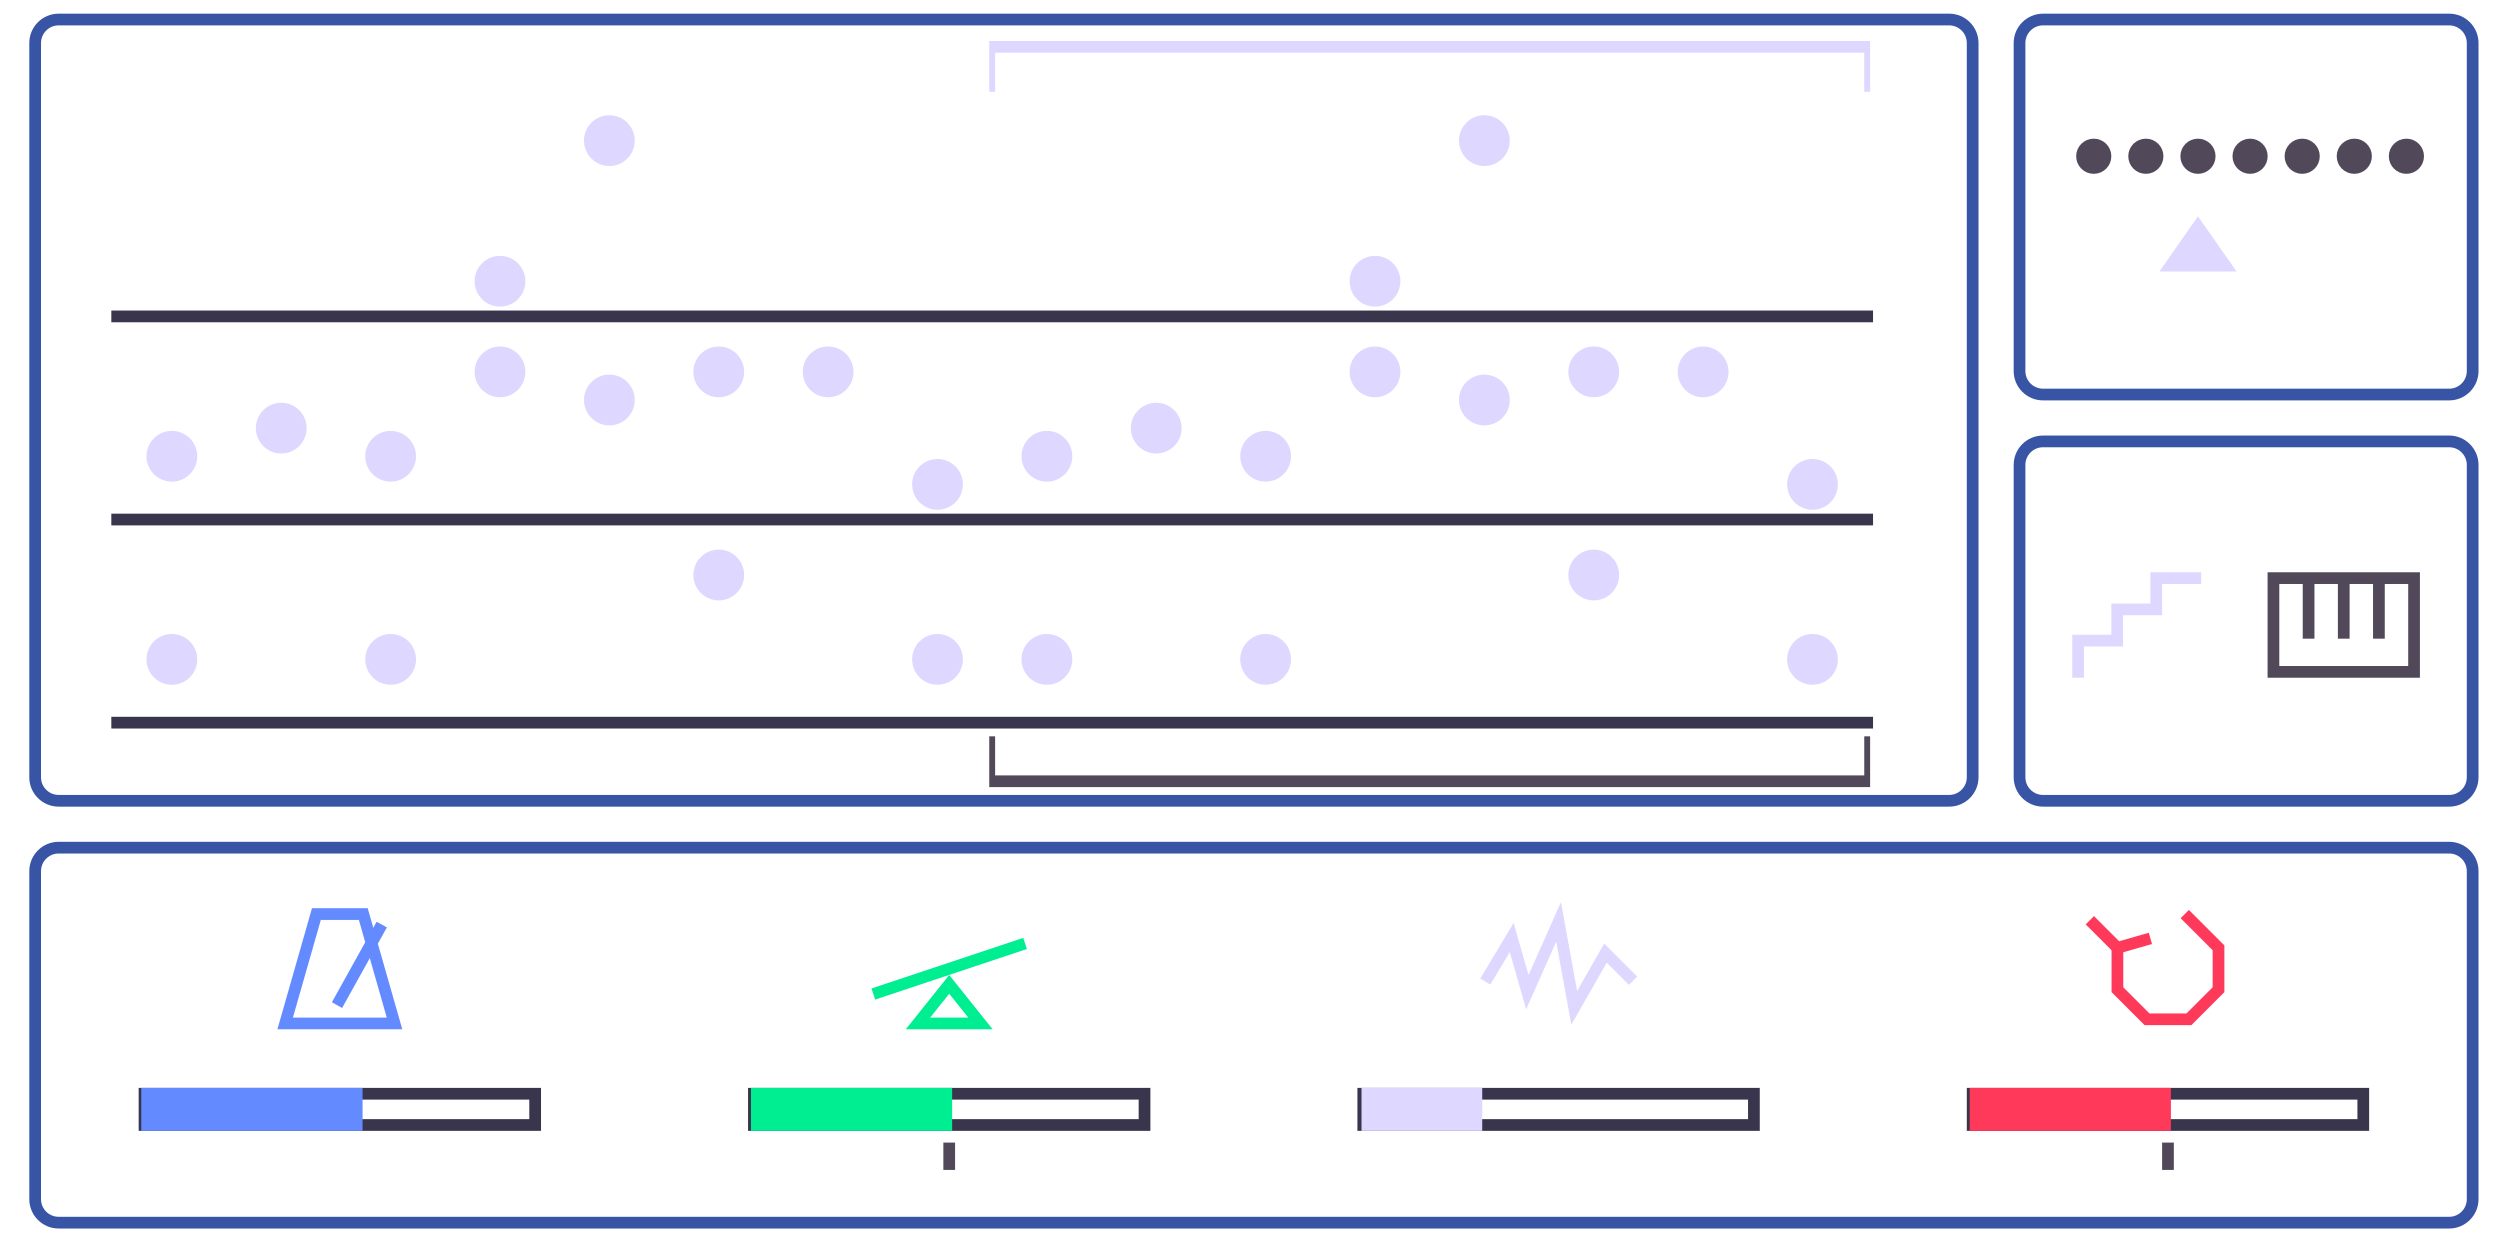
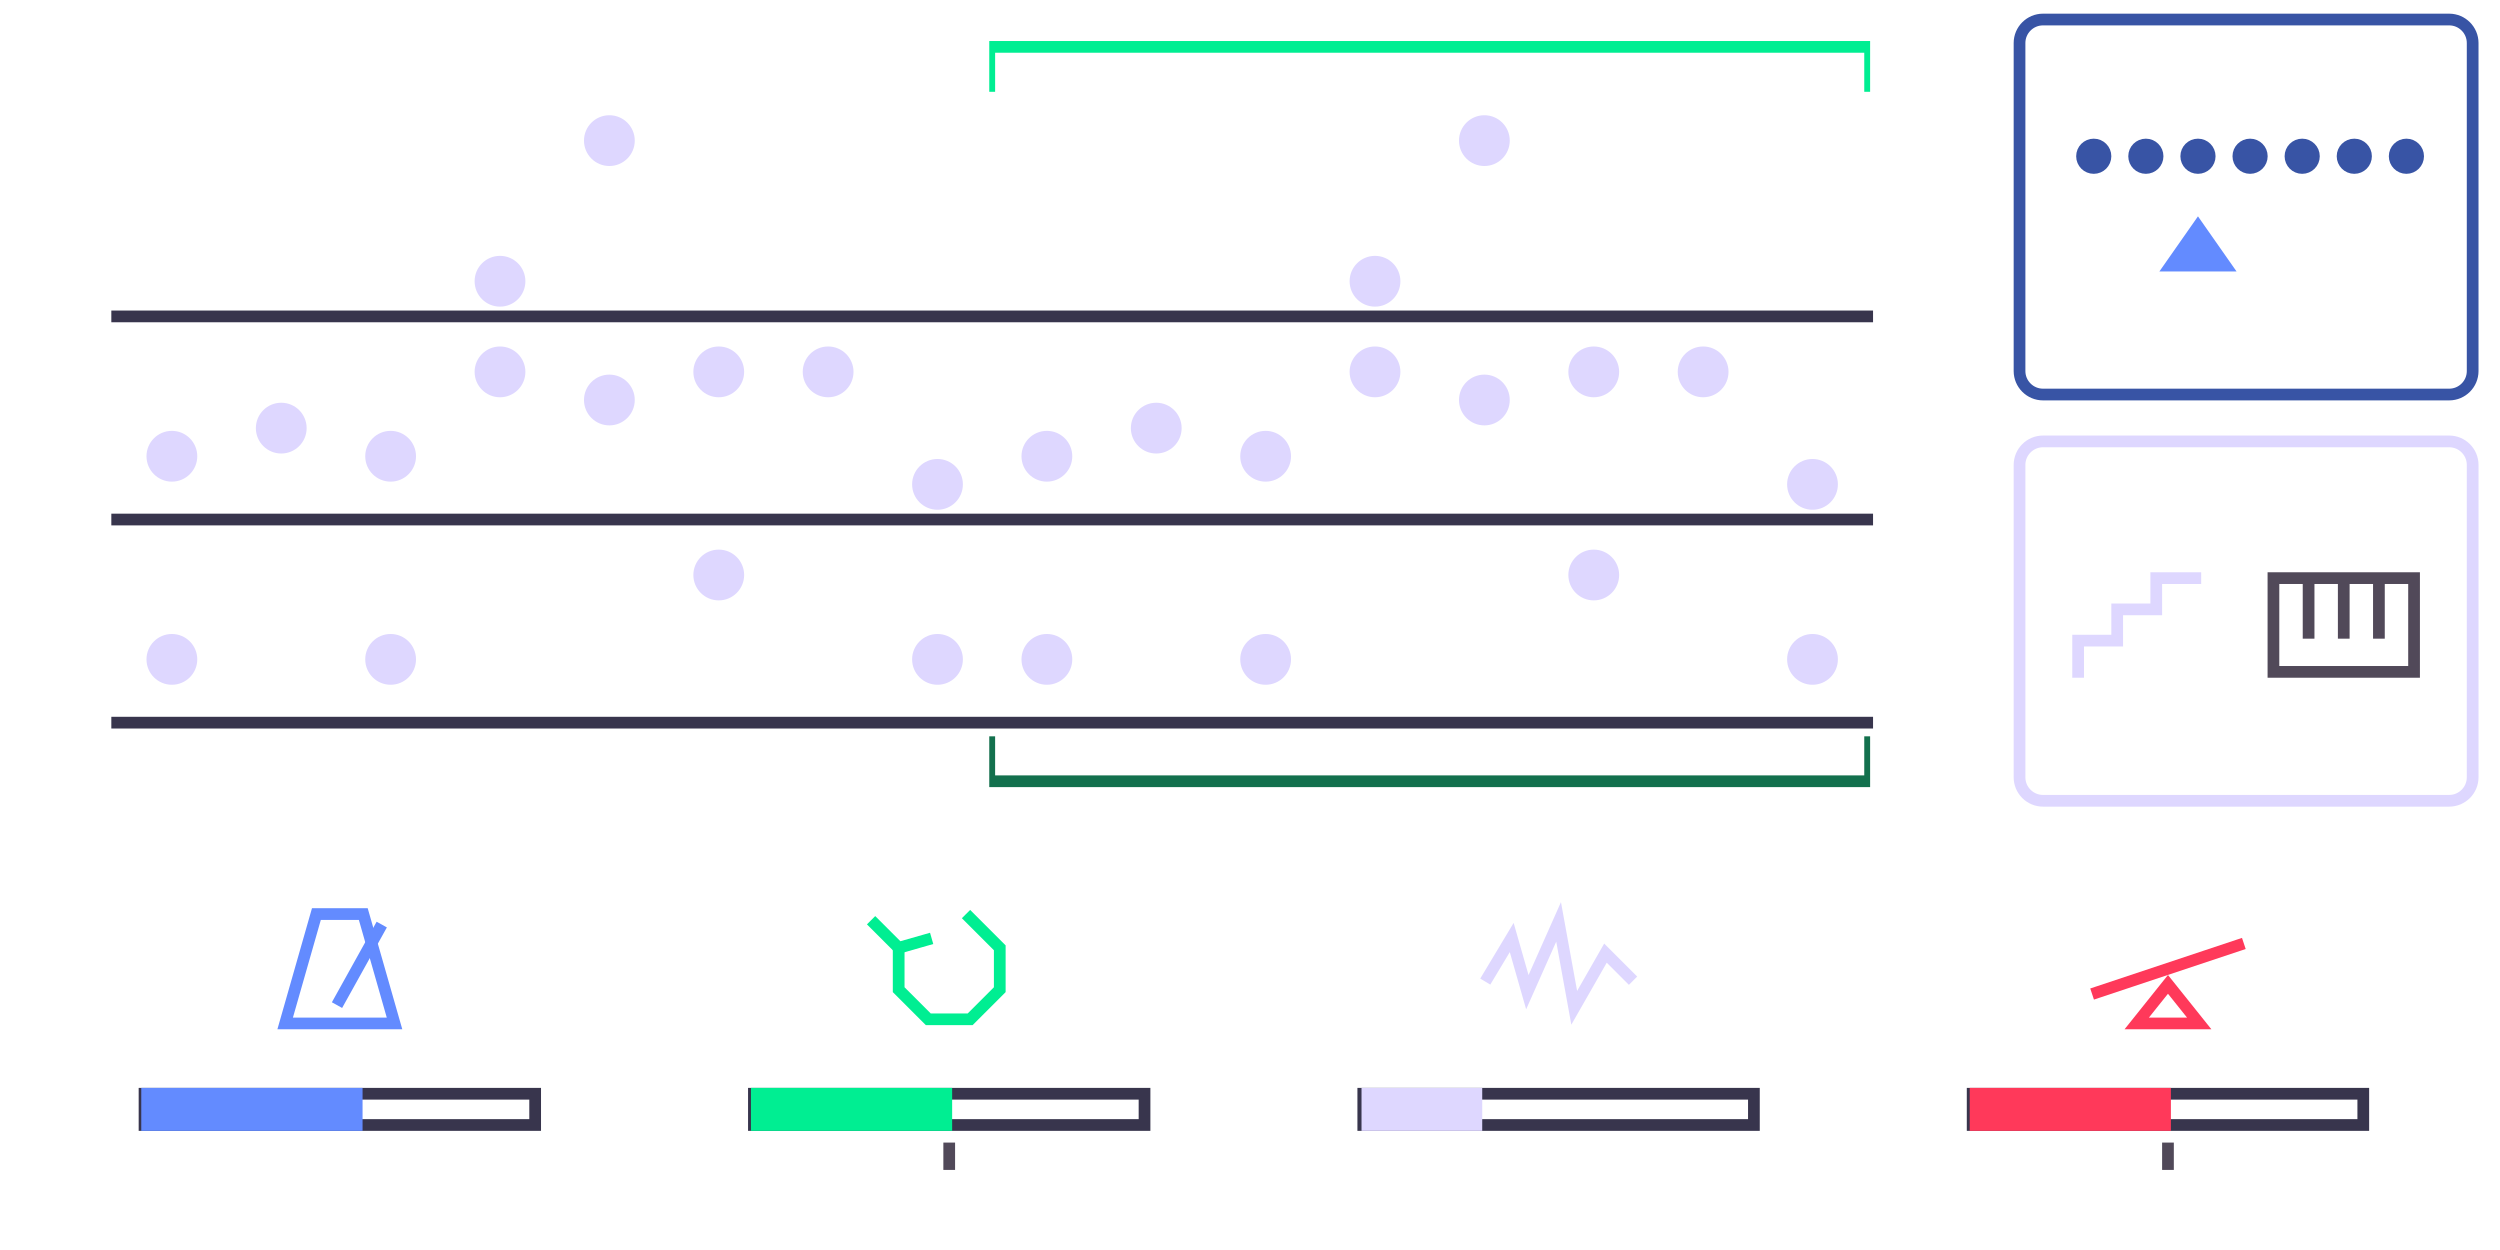
<svg xmlns="http://www.w3.org/2000/svg" version="1.1" id="Layer_1" x="0px" y="0px" width="320px" height="160px" viewBox="0 0 320 160" enable-background="new 0 0 320 160" xml:space="preserve">
  <g id="static">
-     <path fill="none" stroke="#3854A5" stroke-width="1.5" stroke-linecap="square" d="M7.5,2.5H249.5C251.15,2.5 252.5,3.85 252.5,5.5V99.5C252.5,101.15 251.15,102.5 249.5,102.5H7.5C5.85,102.5 4.5,101.15 4.5,99.5V5.5C4.5,3.85 5.85,2.5 7.5,2.5Z" />
    <path fill="none" stroke="#3854A5" stroke-width="1.5" stroke-linecap="square" d="M261.5,2.5H313.5C315.15,2.5 316.5,3.85 316.5,5.5V47.5C316.5,49.15 315.15,50.5 313.5,50.5H261.5C259.85,50.5 258.5,49.15 258.5,47.5V5.5C258.5,3.85 259.85,2.5 261.5,2.5Z" />
-     <path fill="none" stroke="#3854A5" stroke-width="1.5" stroke-linecap="square" d="M261.5,56.5H313.5C315.15,56.5 316.5,57.85 316.5,59.5V99.5C316.5,101.15 315.15,102.5 313.5,102.5H261.5C259.85,102.5 258.5,101.15 258.5,99.5V59.5C258.5,57.85 259.85,56.5 261.5,56.5Z" />
-     <path fill="none" stroke="#3854A5" stroke-width="1.5" stroke-linecap="square" d="M7.5,108.5H313.5C315.15,108.5 316.5,109.85 316.5,111.5V153.5C316.5,155.15 315.15,156.5 313.5,156.5H7.5C5.85,156.5 4.5,155.15 4.5,153.5V111.5C4.5,109.85 5.85,108.5 7.5,108.5Z" />
+     <path fill="none" stroke="#DED7FF" stroke-width="1.5" stroke-linecap="square" d="M261.5,56.5H313.5C315.15,56.5 316.5,57.85 316.5,59.5V99.5C316.5,101.15 315.15,102.5 313.5,102.5H261.5C259.85,102.5 258.5,101.15 258.5,99.5V59.5C258.5,57.85 259.85,56.5 261.5,56.5Z" />
    <line fill="none" stroke="#38354D" stroke-width="1.5" stroke-linecap="square" x1="15" y1="92.5" x2="239" y2="92.5" />
    <line fill="none" stroke="#38354D" stroke-width="1.5" stroke-linecap="square" x1="15" y1="66.5" x2="239" y2="66.5" />
    <line fill="none" stroke="#38354D" stroke-width="1.5" stroke-linecap="square" x1="15" y1="40.5" x2="239" y2="40.5" />
    <rect fill="none" stroke="#38354D" stroke-width="1.5" stroke-linecap="square" x="18.5" y="140" width="50" height="4" />
    <rect fill="none" stroke="#38354D" stroke-width="1.5" stroke-linecap="square" x="96.5" y="140" width="50" height="4" />
    <line fill="none" stroke="#514959" stroke-width="1.5" stroke-linecap="square" x1="121.5" y1="147" x2="121.5" y2="149" />
    <rect fill="none" stroke="#38354D" stroke-width="1.5" stroke-linecap="square" x="174.5" y="140" width="50" height="4" />
    <rect fill="none" stroke="#38354D" stroke-width="1.5" stroke-linecap="square" x="252.5" y="140" width="50" height="4" />
    <line fill="none" stroke="#514959" stroke-width="1.5" stroke-linecap="square" x1="277.5" y1="147" x2="277.5" y2="149" />
  </g>
  <circle id="h00" transform="translate(0,-3.6)" fill="#DED7FF" stroke="#DED7FF" stroke-width="1.5" stroke-linecap="square" cx="22" cy="88" r="2.5" />
  <circle id="h01" display="none" transform="translate(0,-3.6)" fill="#DED7FF" stroke="#DED7FF" stroke-width="1.5" stroke-linecap="square" cx="36" cy="88" r="2.5" />
  <circle id="h02" transform="translate(0,-3.6)" fill="#DED7FF" stroke="#DED7FF" stroke-width="1.5" stroke-linecap="square" cx="50" cy="88" r="2.5" />
  <circle id="h03" display="none" transform="translate(0,-10.8)" fill="#DED7FF" stroke="#DED7FF" stroke-width="1.5" stroke-linecap="square" cx="64" cy="88" r="2.5" />
  <circle id="h04" display="none" transform="translate(0,-3.6)" fill="#DED7FF" stroke="#DED7FF" stroke-width="1.5" stroke-linecap="square" cx="78" cy="88" r="2.5" />
  <circle id="h05" transform="translate(0,-14.4)" fill="#DED7FF" stroke="#DED7FF" stroke-width="1.5" stroke-linecap="square" cx="92" cy="88" r="2.5" />
  <circle id="h06" display="none" transform="translate(0,-7.2)" fill="#DED7FF" stroke="#DED7FF" stroke-width="1.5" stroke-linecap="square" cx="106" cy="88" r="2.5" />
  <circle id="h07" transform="translate(0,-3.6)" fill="#DED7FF" stroke="#DED7FF" stroke-width="1.5" stroke-linecap="square" cx="120" cy="88" r="2.5" />
  <circle id="h08" transform="translate(0,-3.6)" fill="#DED7FF" stroke="#DED7FF" stroke-width="1.5" stroke-linecap="square" cx="134" cy="88" r="2.5" />
  <circle id="h09" display="none" transform="translate(0,-3.6)" fill="#DED7FF" stroke="#DED7FF" stroke-width="1.5" stroke-linecap="square" cx="148" cy="88" r="2.5" />
  <circle id="h010" transform="translate(0,-3.6)" fill="#DED7FF" stroke="#DED7FF" stroke-width="1.5" stroke-linecap="square" cx="162" cy="88" r="2.5" />
  <circle id="h011" display="none" transform="translate(0,-10.8)" fill="#DED7FF" stroke="#DED7FF" stroke-width="1.5" stroke-linecap="square" cx="176" cy="88" r="2.5" />
  <circle id="h012" display="none" transform="translate(0,-3.6)" fill="#DED7FF" stroke="#DED7FF" stroke-width="1.5" stroke-linecap="square" cx="190" cy="88" r="2.5" />
  <circle id="h013" transform="translate(0,-14.4)" fill="#DED7FF" stroke="#DED7FF" stroke-width="1.5" stroke-linecap="square" cx="204" cy="88" r="2.5" />
  <circle id="h014" display="none" transform="translate(0,-7.2)" fill="#DED7FF" stroke="#DED7FF" stroke-width="1.5" stroke-linecap="square" cx="218" cy="88" r="2.5" />
  <circle id="h015" transform="translate(0,-3.6)" fill="#DED7FF" stroke="#DED7FF" stroke-width="1.5" stroke-linecap="square" cx="232" cy="88" r="2.5" />
  <circle id="h10" transform="translate(0,-3.6)" fill="#DED7FF" stroke="#DED7FF" stroke-width="1.5" stroke-linecap="square" cx="22" cy="62" r="2.5" />
  <circle id="h11" transform="translate(0,-7.2)" fill="#DED7FF" stroke="#DED7FF" stroke-width="1.5" stroke-linecap="square" cx="36" cy="62" r="2.5" />
  <circle id="h12" transform="translate(0,-3.6)" fill="#DED7FF" stroke="#DED7FF" stroke-width="1.5" stroke-linecap="square" cx="50" cy="62" r="2.5" />
  <circle id="h13" transform="translate(0,-14.4)" fill="#DED7FF" stroke="#DED7FF" stroke-width="1.5" stroke-linecap="square" cx="64" cy="62" r="2.5" />
  <circle id="h14" transform="translate(0,-10.8)" fill="#DED7FF" stroke="#DED7FF" stroke-width="1.5" stroke-linecap="square" cx="78" cy="62" r="2.5" />
  <circle id="h15" transform="translate(0,-14.4)" fill="#DED7FF" stroke="#DED7FF" stroke-width="1.5" stroke-linecap="square" cx="92" cy="62" r="2.5" />
  <circle id="h16" transform="translate(0,-14.4)" fill="#DED7FF" stroke="#DED7FF" stroke-width="1.5" stroke-linecap="square" cx="106" cy="62" r="2.5" />
  <circle id="h17" transform="translate(0,0)" fill="#DED7FF" stroke="#DED7FF" stroke-width="1.5" stroke-linecap="square" cx="120" cy="62" r="2.5" />
  <circle id="h18" transform="translate(0,-3.6)" fill="#DED7FF" stroke="#DED7FF" stroke-width="1.5" stroke-linecap="square" cx="134" cy="62" r="2.5" />
  <circle id="h19" transform="translate(0,-7.2)" fill="#DED7FF" stroke="#DED7FF" stroke-width="1.5" stroke-linecap="square" cx="148" cy="62" r="2.5" />
  <circle id="h110" transform="translate(0,-3.6)" fill="#DED7FF" stroke="#DED7FF" stroke-width="1.5" stroke-linecap="square" cx="162" cy="62" r="2.5" />
  <circle id="h111" transform="translate(0,-14.4)" fill="#DED7FF" stroke="#DED7FF" stroke-width="1.5" stroke-linecap="square" cx="176" cy="62" r="2.5" />
  <circle id="h112" transform="translate(0,-10.8)" fill="#DED7FF" stroke="#DED7FF" stroke-width="1.5" stroke-linecap="square" cx="190" cy="62" r="2.5" />
  <circle id="h113" transform="translate(0,-14.4)" fill="#DED7FF" stroke="#DED7FF" stroke-width="1.5" stroke-linecap="square" cx="204" cy="62" r="2.5" />
  <circle id="h114" transform="translate(0,-14.4)" fill="#DED7FF" stroke="#DED7FF" stroke-width="1.5" stroke-linecap="square" cx="218" cy="62" r="2.5" />
  <circle id="h115" transform="translate(0,0)" fill="#DED7FF" stroke="#DED7FF" stroke-width="1.5" stroke-linecap="square" cx="232" cy="62" r="2.5" />
  <circle id="h20" display="none" transform="translate(0,-3.6)" fill="#DED7FF" stroke="#DED7FF" stroke-width="1.5" stroke-linecap="square" cx="22" cy="36" r="2.5" />
  <circle id="h21" display="none" transform="translate(0,-7.2)" fill="#DED7FF" stroke="#DED7FF" stroke-width="1.5" stroke-linecap="square" cx="36" cy="36" r="2.5" />
  <circle id="h22" display="none" transform="translate(0,-7.2)" fill="#DED7FF" stroke="#DED7FF" stroke-width="1.5" stroke-linecap="square" cx="50" cy="36" r="2.5" />
  <circle id="h23" transform="translate(0,0)" fill="#DED7FF" stroke="#DED7FF" stroke-width="1.5" stroke-linecap="square" cx="64" cy="36" r="2.5" />
  <circle id="h24" transform="translate(0,-18)" fill="#DED7FF" stroke="#DED7FF" stroke-width="1.5" stroke-linecap="square" cx="78" cy="36" r="2.5" />
  <circle id="h25" display="none" transform="translate(0,-14.4)" fill="#DED7FF" stroke="#DED7FF" stroke-width="1.5" stroke-linecap="square" cx="92" cy="36" r="2.5" />
  <circle id="h26" display="none" transform="translate(0,-14.4)" fill="#DED7FF" stroke="#DED7FF" stroke-width="1.5" stroke-linecap="square" cx="106" cy="36" r="2.5" />
  <circle id="h27" display="none" transform="translate(0,-7.2)" fill="#DED7FF" stroke="#DED7FF" stroke-width="1.5" stroke-linecap="square" cx="120" cy="36" r="2.5" />
  <circle id="h28" display="none" transform="translate(0,-3.6)" fill="#DED7FF" stroke="#DED7FF" stroke-width="1.5" stroke-linecap="square" cx="134" cy="36" r="2.5" />
  <circle id="h29" display="none" transform="translate(0,-7.2)" fill="#DED7FF" stroke="#DED7FF" stroke-width="1.5" stroke-linecap="square" cx="148" cy="36" r="2.5" />
  <circle id="h210" display="none" transform="translate(0,-7.2)" fill="#DED7FF" stroke="#DED7FF" stroke-width="1.5" stroke-linecap="square" cx="162" cy="36" r="2.5" />
  <circle id="h211" transform="translate(0,0)" fill="#DED7FF" stroke="#DED7FF" stroke-width="1.5" stroke-linecap="square" cx="176" cy="36" r="2.5" />
  <circle id="h212" transform="translate(0,-18)" fill="#DED7FF" stroke="#DED7FF" stroke-width="1.5" stroke-linecap="square" cx="190" cy="36" r="2.5" />
  <circle id="h213" display="none" transform="translate(0,-14.4)" fill="#DED7FF" stroke="#DED7FF" stroke-width="1.5" stroke-linecap="square" cx="204" cy="36" r="2.5" />
  <circle id="h214" display="none" transform="translate(0,-14.4)" fill="#DED7FF" stroke="#DED7FF" stroke-width="1.5" stroke-linecap="square" cx="218" cy="36" r="2.5" />
  <circle id="h215" display="none" transform="translate(0,-7.2)" fill="#DED7FF" stroke="#DED7FF" stroke-width="1.5" stroke-linecap="square" cx="232" cy="36" r="2.5" />
-   <polyline id="loop_t" transform="matrix(0.5,0,0,1,119.5,0)" fill="none" stroke="#DED7FF" stroke-width="1.5" stroke-linecap="square" points="15,11 15,6 239,6 239,11" />
-   <polyline id="loop_x" transform="matrix(0.5,0,0,1,119.5,0)" fill="none" stroke="#514959" stroke-width="1.5" stroke-linecap="square" points="15,95 15,100 239,100 239,95" />
+   <polyline id="loop_t" transform="matrix(0.5,0,0,1,119.5,0)" fill="none" stroke="#00EE92" stroke-width="1.5" stroke-linecap="square" points="15,11 15,6 239,6 239,11" />
+   <polyline id="loop_x" transform="matrix(0.5,0,0,1,119.5,0)" fill="none" stroke="#13704D" stroke-width="1.5" stroke-linecap="square" points="15,95 15,100 239,100 239,95" />
  <g id="leg0_t">
    <polygon fill="none" stroke="#638BFF" stroke-width="1.5" stroke-linecap="square" points="36.5,131 50.5,131 46.5,117 40.5,117" />
    <line fill="none" stroke="#638BFF" stroke-width="1.5" stroke-linecap="square" x1="43.5" y1="128" x2="48.5" y2="119" />
  </g>
  <g id="leg0_x" display="none">
    <path fill="none" stroke="#638BFF" stroke-width="1.5" stroke-linecap="square" d="M35.5,124H51.5 M39.5,120L35.5,124L39.5,128 M47.5,120L51.5,124L47.5,128" />
  </g>
  <rect id="bar0" transform="matrix(0.55,0,0,1,8.32,0)" fill="#638BFF" stroke="#638BFF" stroke-width="1.5" stroke-linecap="square" x="18.5" y="140" width="50" height="4" />
  <g id="leg1_t">
-     <polygon fill="none" stroke="#00EE92" stroke-width="1.5" stroke-linecap="square" points="121.5,126 125.5,131 117.5,131" />
-     <line fill="none" stroke="#00EE92" stroke-width="1.5" stroke-linecap="square" x1="112.5" y1="127" x2="130.5" y2="121" />
+     <polyline fill="none" stroke="#00EE92" stroke-width="1.5" stroke-linecap="square" points="124.18,117.53 127.97,121.32 127.97,126.68 124.18,130.47 118.82,130.47 115.03,126.68 115.03,121.32" />
+     <polyline fill="none" stroke="#00EE92" stroke-width="1.5" stroke-linecap="square" points="112.03,118.32 115.03,121.32 118.53,120.32" />
  </g>
  <g id="leg1_x" display="none">
-     <path fill="none" stroke="#00EE92" stroke-width="1.5" stroke-linecap="square" d="M117.5,131V118 M114.5,121L117.5,118L120.5,121 M125.5,117V130 M122.5,127L125.5,130L128.5,127" />
+     <polyline fill="none" stroke="#00EE92" stroke-width="1.5" stroke-linecap="square" points="112.5,126 112.5,120 130.5,120 130.5,126" />
+     <line fill="none" stroke="#00EE92" stroke-width="1.5" stroke-linecap="square" x1="118.5" y1="125" x2="118.5" y2="129" />
+     <line fill="none" stroke="#00EE92" stroke-width="1.5" stroke-linecap="square" x1="124.5" y1="125" x2="124.5" y2="129" />
  </g>
  <rect id="bar1" transform="matrix(0.5,0,0,1,48.25,0)" fill="#00EE92" stroke="#00EE92" stroke-width="1.5" stroke-linecap="square" x="96.5" y="140" width="50" height="4" />
  <g id="leg2_t">
    <polyline fill="none" stroke="#DED7FF" stroke-width="1.5" stroke-linecap="square" points="190.5,125 193.5,120 195.5,127 199.5,118 201.5,129 205.5,122 208.5,125" />
  </g>
  <g id="leg2_x" display="none">
    <polyline fill="none" stroke="#DED7FF" stroke-width="1.5" stroke-linecap="square" points="191.5,131 191.5,127 196.5,127 196.5,123 201.5,123 201.5,119 207.5,119" />
  </g>
  <rect id="bar2" transform="matrix(0.3,0,0,1,122.15,0)" fill="#DED7FF" stroke="#DED7FF" stroke-width="1.5" stroke-linecap="square" x="174.5" y="140" width="50" height="4" />
  <g id="leg3_t">
-     <polyline fill="none" stroke="#FF395A" stroke-width="1.5" stroke-linecap="square" points="280.18,117.53 283.97,121.32 283.97,126.68 280.18,130.47 274.82,130.47 271.03,126.68 271.03,121.32" />
-     <polyline fill="none" stroke="#FF395A" stroke-width="1.5" stroke-linecap="square" points="268.03,118.32 271.03,121.32 274.53,120.32" />
+     <polygon fill="none" stroke="#FF395A" stroke-width="1.5" stroke-linecap="square" points="277.5,126 281.5,131 273.5,131" />
+     <line fill="none" stroke="#FF395A" stroke-width="1.5" stroke-linecap="square" x1="268.5" y1="127" x2="286.5" y2="121" />
  </g>
  <g id="leg3_x" display="none">
-     <polyline fill="none" stroke="#FF395A" stroke-width="1.5" stroke-linecap="square" points="268.5,126 268.5,120 286.5,120 286.5,126" />
-     <line fill="none" stroke="#FF395A" stroke-width="1.5" stroke-linecap="square" x1="274.5" y1="125" x2="274.5" y2="129" />
-     <line fill="none" stroke="#FF395A" stroke-width="1.5" stroke-linecap="square" x1="280.5" y1="125" x2="280.5" y2="129" />
+     <path fill="none" stroke="#FF395A" stroke-width="1.5" stroke-linecap="square" d="M273.5,131V118 M270.5,121L273.5,118L276.5,121 M281.5,117V130 M278.5,127L281.5,130L284.5,127" />
  </g>
  <rect id="bar3" transform="matrix(0.5,0,0,1,126.25,0)" fill="#FF395A" stroke="#FF395A" stroke-width="1.5" stroke-linecap="square" x="252.5" y="140" width="50" height="4" />
  <g id="chipT">
-     <circle fill="#514959" stroke="#514959" stroke-width="1.5" stroke-linecap="square" cx="268" cy="20" r="1.5" />
-     <circle fill="#514959" stroke="#514959" stroke-width="1.5" stroke-linecap="square" cx="274.67" cy="20" r="1.5" />
-     <circle fill="#514959" stroke="#514959" stroke-width="1.5" stroke-linecap="square" cx="281.34" cy="20" r="1.5" />
-     <circle fill="#514959" stroke="#514959" stroke-width="1.5" stroke-linecap="square" cx="288.01" cy="20" r="1.5" />
-     <circle fill="#514959" stroke="#514959" stroke-width="1.5" stroke-linecap="square" cx="294.68" cy="20" r="1.5" />
-     <circle fill="#514959" stroke="#514959" stroke-width="1.5" stroke-linecap="square" cx="301.35" cy="20" r="1.5" />
-     <circle fill="#514959" stroke="#514959" stroke-width="1.5" stroke-linecap="square" cx="308.02" cy="20" r="1.5" />
-     <polygon id="chip_model" transform="translate(13.34,0)" fill="#DED7FF" stroke="#DED7FF" stroke-width="1.5" stroke-linecap="square" points="264.5,34 271.5,34 268,29" />
+     <circle fill="#3854A5" stroke="#3854A5" stroke-width="1.5" stroke-linecap="square" cx="268" cy="20" r="1.5" />
+     <circle fill="#3854A5" stroke="#3854A5" stroke-width="1.5" stroke-linecap="square" cx="274.67" cy="20" r="1.5" />
+     <circle fill="#3854A5" stroke="#3854A5" stroke-width="1.5" stroke-linecap="square" cx="281.34" cy="20" r="1.5" />
+     <circle fill="#3854A5" stroke="#3854A5" stroke-width="1.5" stroke-linecap="square" cx="288.01" cy="20" r="1.5" />
+     <circle fill="#3854A5" stroke="#3854A5" stroke-width="1.5" stroke-linecap="square" cx="294.68" cy="20" r="1.5" />
+     <circle fill="#3854A5" stroke="#3854A5" stroke-width="1.5" stroke-linecap="square" cx="301.35" cy="20" r="1.5" />
+     <circle fill="#3854A5" stroke="#3854A5" stroke-width="1.5" stroke-linecap="square" cx="308.02" cy="20" r="1.5" />
+     <polygon id="chip_model" transform="translate(13.34,0)" fill="#638BFF" stroke="#638BFF" stroke-width="1.5" stroke-linecap="square" points="264.5,34 271.5,34 268,29" />
  </g>
  <g id="chipX" display="none">
-     <line fill="none" stroke="#514959" stroke-width="1.5" stroke-linecap="square" x1="268" y1="23" x2="268" y2="21" />
-     <line fill="none" stroke="#514959" stroke-width="1.5" stroke-linecap="square" x1="276" y1="23" x2="276" y2="19" />
-     <line fill="none" stroke="#514959" stroke-width="1.5" stroke-linecap="square" x1="284" y1="23" x2="284" y2="17" />
-     <line fill="none" stroke="#514959" stroke-width="1.5" stroke-linecap="square" x1="292" y1="23" x2="292" y2="15" />
-     <line fill="none" stroke="#514959" stroke-width="1.5" stroke-linecap="square" x1="300" y1="23" x2="300" y2="13" />
-     <line fill="none" stroke="#514959" stroke-width="1.5" stroke-linecap="square" x1="308" y1="23" x2="308" y2="11" />
-     <polygon id="chip_scale" transform="translate(8,0)" fill="#DED7FF" stroke="#DED7FF" stroke-width="1.5" stroke-linecap="square" points="264.5,34 271.5,34 268,29" />
+     <line fill="none" stroke="#3854A5" stroke-width="1.5" stroke-linecap="square" x1="268" y1="23" x2="268" y2="21" />
+     <line fill="none" stroke="#3854A5" stroke-width="1.5" stroke-linecap="square" x1="276" y1="23" x2="276" y2="19" />
+     <line fill="none" stroke="#3854A5" stroke-width="1.5" stroke-linecap="square" x1="284" y1="23" x2="284" y2="17" />
+     <line fill="none" stroke="#3854A5" stroke-width="1.5" stroke-linecap="square" x1="292" y1="23" x2="292" y2="15" />
+     <line fill="none" stroke="#3854A5" stroke-width="1.5" stroke-linecap="square" x1="300" y1="23" x2="300" y2="13" />
+     <line fill="none" stroke="#3854A5" stroke-width="1.5" stroke-linecap="square" x1="308" y1="23" x2="308" y2="11" />
+     <polygon id="chip_scale" transform="translate(8,0)" fill="#638BFF" stroke="#638BFF" stroke-width="1.5" stroke-linecap="square" points="264.5,34 271.5,34 268,29" />
  </g>
  <polyline id="src_scale" fill="none" stroke="#DED7FF" stroke-width="1.5" stroke-linecap="square" points="266,86 266,82 271,82 271,78 276,78 276,74 281,74" />
  <path id="src_keys" fill="none" stroke="#514959" stroke-width="1.5" stroke-linecap="square" d="M291,74h18v12h-18z M295.5,74v7 M300,74v7 M304.5,74v7" />
</svg>
